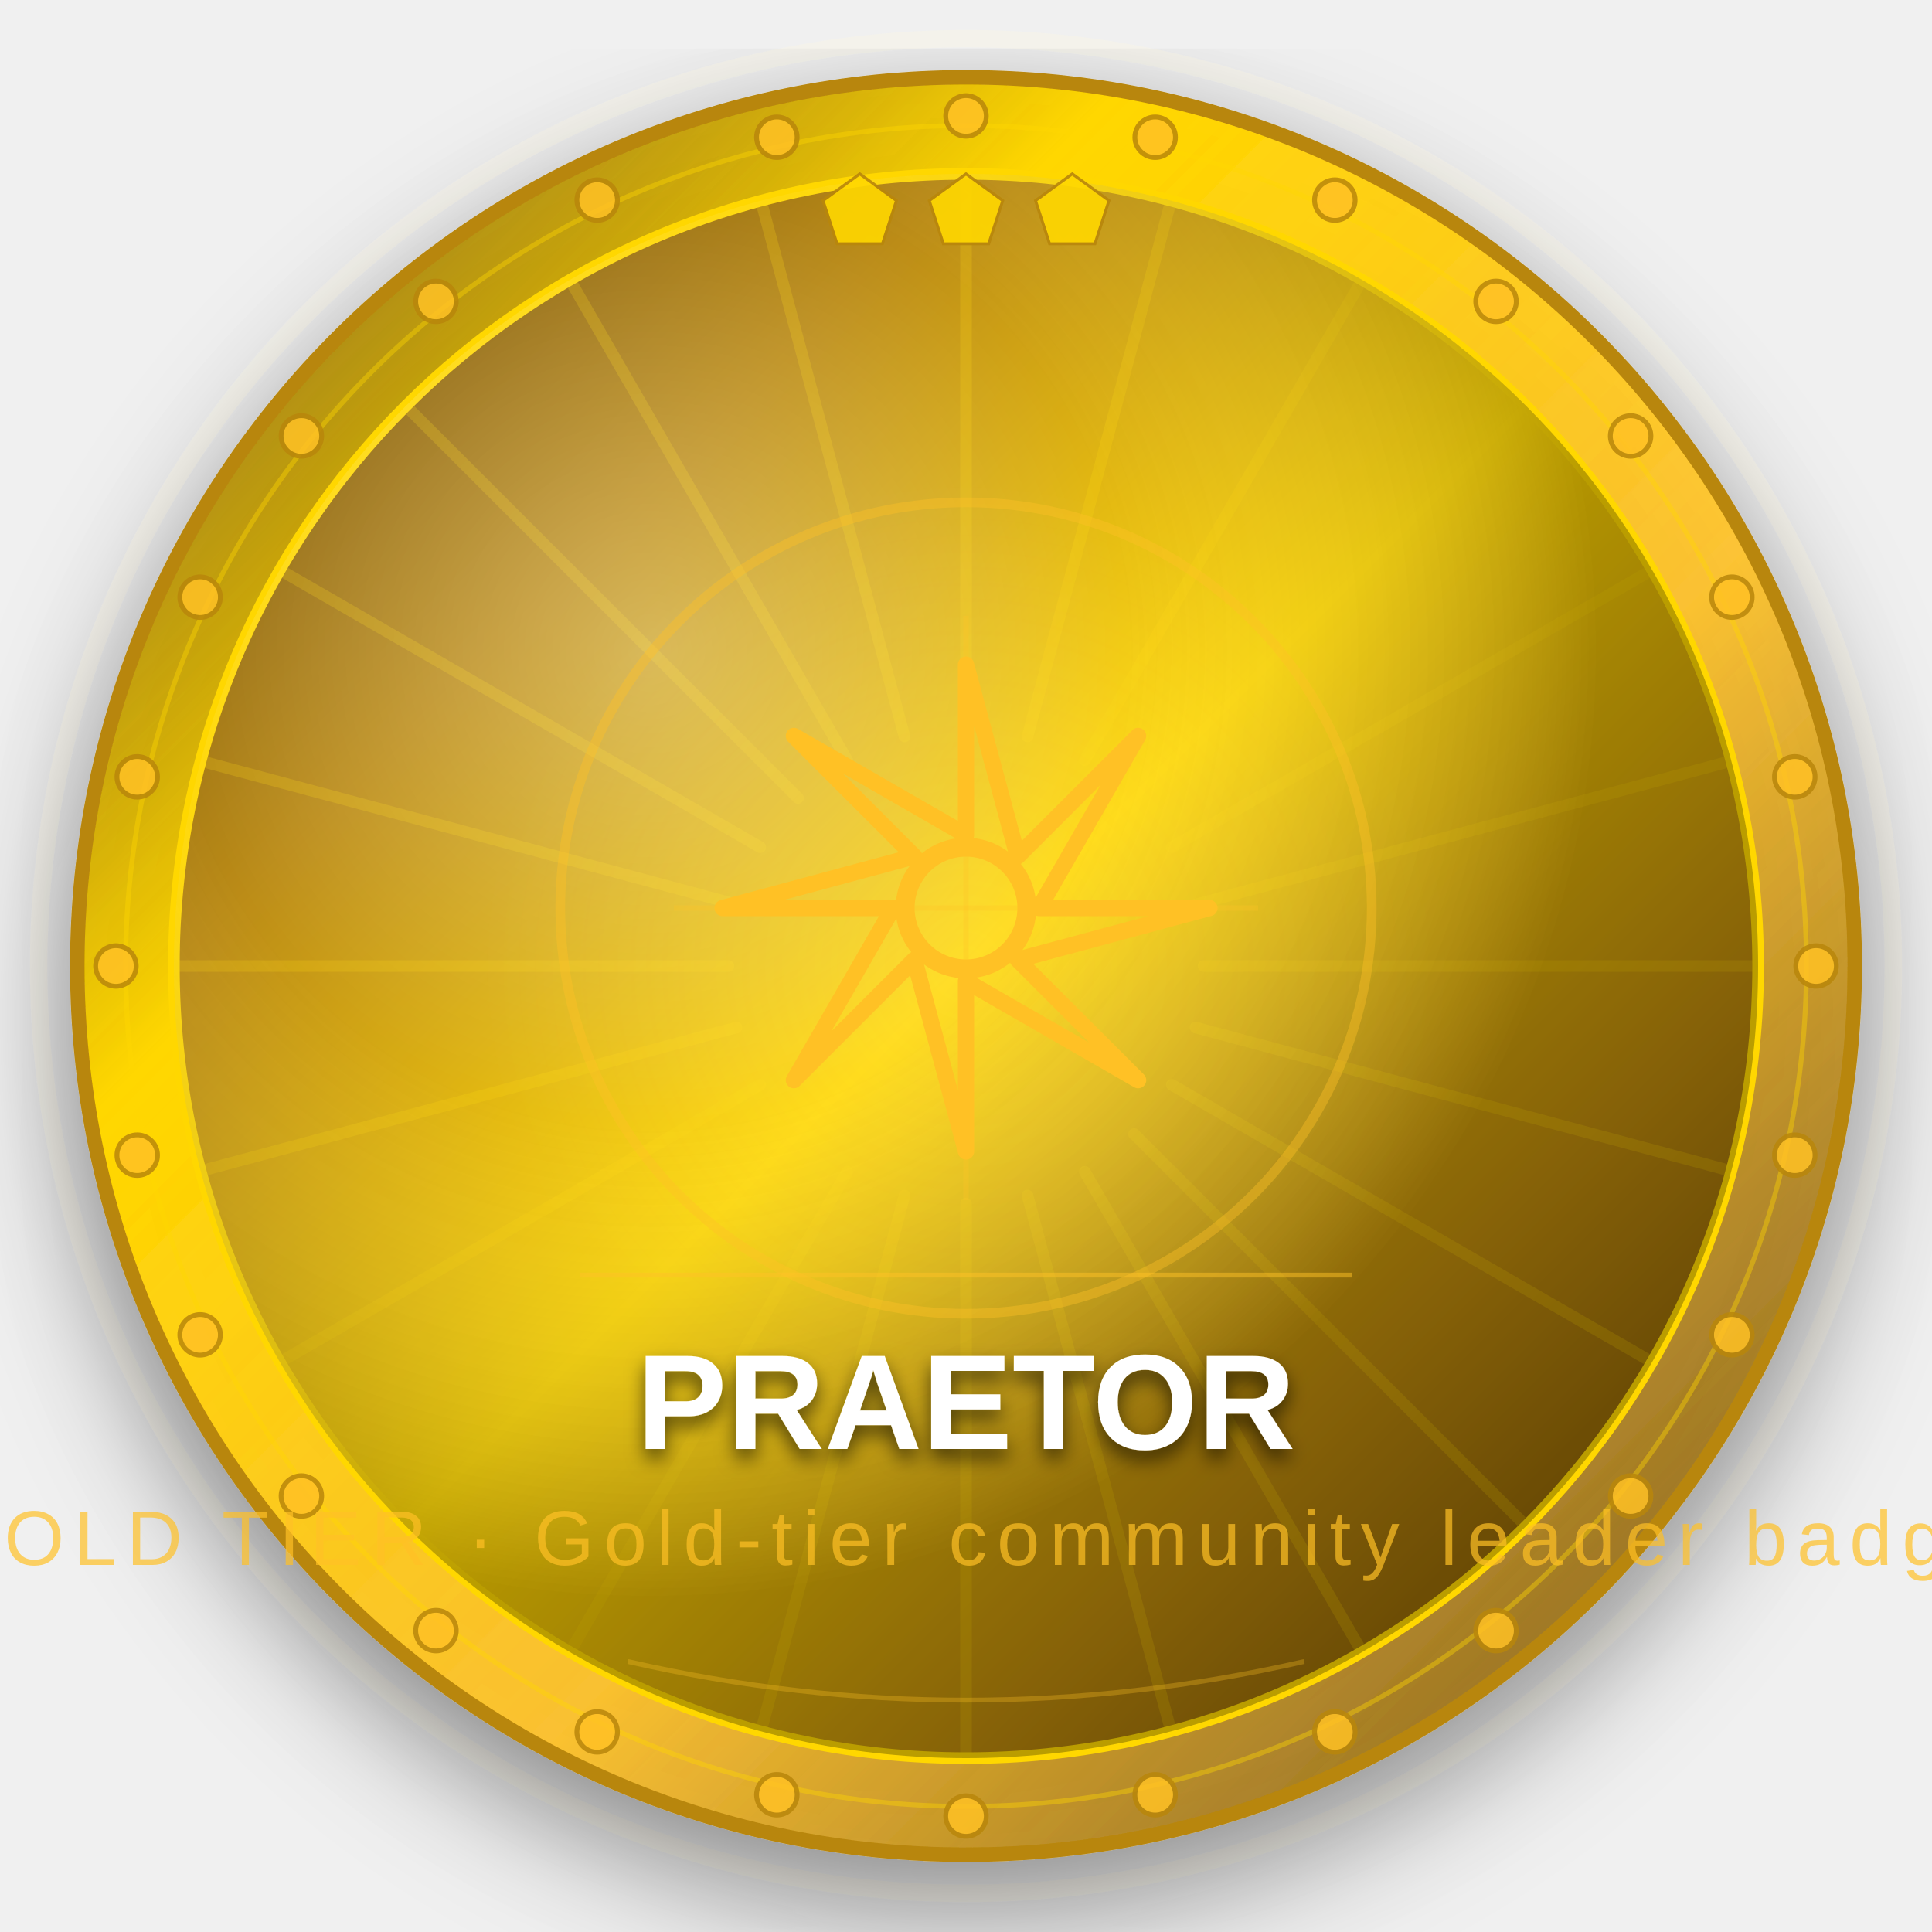
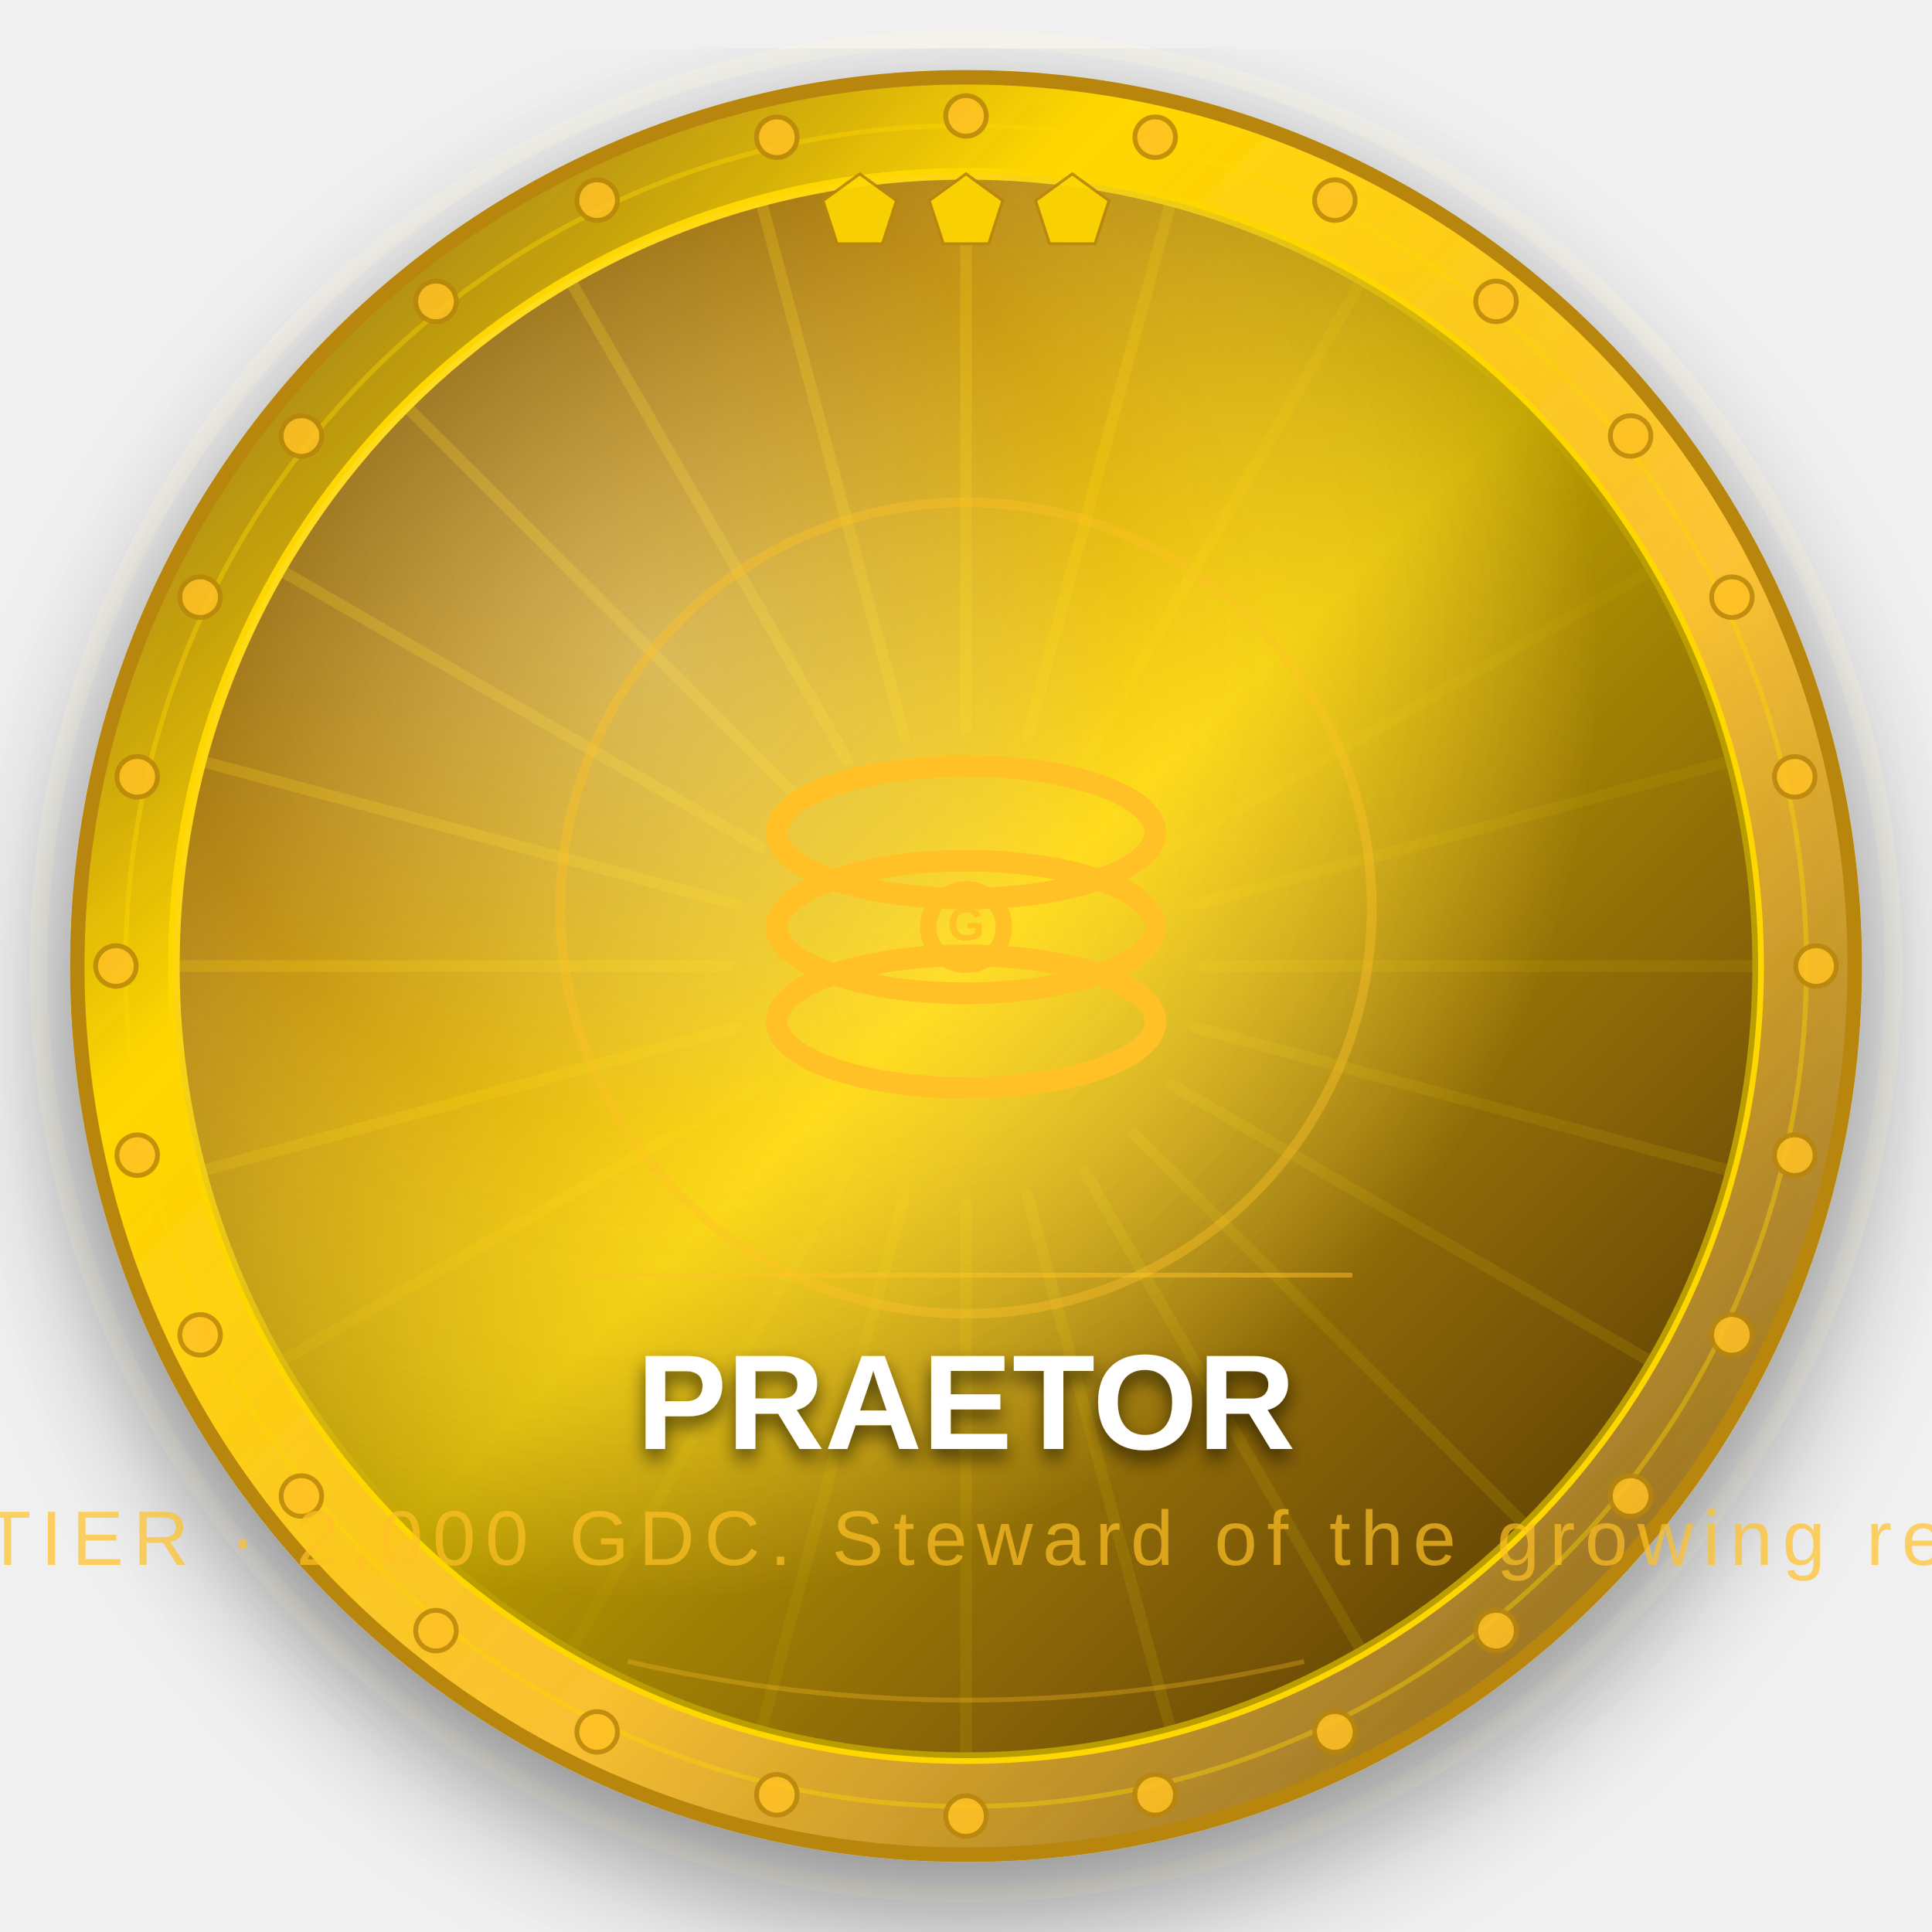
<svg xmlns="http://www.w3.org/2000/svg" viewBox="0 0 200 200" width="200" height="200">
  <defs>
    <linearGradient id="b8" x1="0%" y1="0%" x2="100%" y2="100%">
      <stop offset="0%" stop-color="#5C3A00" />
      <stop offset="25%" stop-color="#B8860B" />
      <stop offset="50%" stop-color="#FFD700" />
      <stop offset="75%" stop-color="#B8860B" />
      <stop offset="100%" stop-color="#5C3A00" />
    </linearGradient>
    <linearGradient id="r8" x1="0%" y1="0%" x2="100%" y2="100%">
      <stop offset="0%" stop-color="#5C3A00" stop-opacity="0.8" />
      <stop offset="30%" stop-color="#FFD700" stop-opacity="1" />
      <stop offset="60%" stop-color="#FFC125" stop-opacity="0.9" />
      <stop offset="100%" stop-color="#5C3A00" stop-opacity="0.8" />
    </linearGradient>
    <radialGradient id="s8" cx="30%" cy="30%" r="60%">
      <stop offset="0%" stop-color="#fff" stop-opacity="0.32" />
      <stop offset="50%" stop-color="#fff" stop-opacity="0.05" />
      <stop offset="100%" stop-color="#000" stop-opacity="0.27" />
    </radialGradient>
    <radialGradient id="c8" cx="50%" cy="50%" r="50%">
      <stop offset="0%" stop-color="#FFF8DC" stop-opacity="0.12" />
      <stop offset="100%" stop-color="#FFF8DC" stop-opacity="0" />
    </radialGradient>
    <filter id="sh8" x="-30%" y="-30%" width="160%" height="160%">
      <feDropShadow dx="0" dy="5" stdDeviation="6" flood-color="#000" flood-opacity="0.45" />
    </filter>
  </defs>
  <circle cx="100" cy="100" r="96" fill="none" stroke="#FFF8DC" stroke-width="1.8" opacity="0.25" filter="url(#sh8)" />
  <circle cx="100" cy="100" r="92" fill="url(#r8)" stroke="#B8860B" stroke-width="1.5" filter="url(#sh8)" />
  <circle cx="100" cy="100" r="87" fill="none" stroke="#FFD700" stroke-width="0.5" opacity="0.4" />
  <circle cx="100" cy="100" r="82" fill="url(#b8)" stroke="#FFD700" stroke-width="1.2" />
  <line x1="124.6" y1="100" x2="182" y2="100" stroke="#FFD700" stroke-width="1.2" opacity="0.22" stroke-linecap="round" />
  <line x1="123.762" y1="106.367" x2="179.206" y2="121.223" stroke="#FFD700" stroke-width="1.2" opacity="0.22" stroke-linecap="round" />
  <line x1="121.304" y1="112.3" x2="171.014" y2="141" stroke="#FFD700" stroke-width="1.2" opacity="0.22" stroke-linecap="round" />
  <line x1="117.395" y1="117.395" x2="157.983" y2="157.983" stroke="#FFD700" stroke-width="1.2" opacity="0.22" stroke-linecap="round" />
  <line x1="112.3" y1="121.304" x2="141" y2="171.014" stroke="#FFD700" stroke-width="1.2" opacity="0.22" stroke-linecap="round" />
  <line x1="106.367" y1="123.762" x2="121.223" y2="179.206" stroke="#FFD700" stroke-width="1.2" opacity="0.22" stroke-linecap="round" />
  <line x1="100" y1="124.6" x2="100" y2="182" stroke="#FFD700" stroke-width="1.2" opacity="0.22" stroke-linecap="round" />
  <line x1="93.633" y1="123.762" x2="78.777" y2="179.206" stroke="#FFD700" stroke-width="1.2" opacity="0.22" stroke-linecap="round" />
  <line x1="87.7" y1="121.304" x2="59" y2="171.014" stroke="#FFD700" stroke-width="1.2" opacity="0.22" stroke-linecap="round" />
  <line x1="82.605" y1="117.395" x2="42.017" y2="157.983" stroke="#FFD700" stroke-width="1.2" opacity="0.22" stroke-linecap="round" />
  <line x1="78.696" y1="112.3" x2="28.986" y2="141" stroke="#FFD700" stroke-width="1.2" opacity="0.22" stroke-linecap="round" />
  <line x1="76.238" y1="106.367" x2="20.794" y2="121.223" stroke="#FFD700" stroke-width="1.2" opacity="0.22" stroke-linecap="round" />
  <line x1="75.4" y1="100" x2="18" y2="100" stroke="#FFD700" stroke-width="1.2" opacity="0.22" stroke-linecap="round" />
  <line x1="76.238" y1="93.633" x2="20.794" y2="78.777" stroke="#FFD700" stroke-width="1.2" opacity="0.22" stroke-linecap="round" />
  <line x1="78.696" y1="87.7" x2="28.986" y2="59" stroke="#FFD700" stroke-width="1.2" opacity="0.22" stroke-linecap="round" />
  <line x1="82.605" y1="82.605" x2="42.017" y2="42.017" stroke="#FFD700" stroke-width="1.2" opacity="0.22" stroke-linecap="round" />
  <line x1="87.7" y1="78.696" x2="59" y2="28.986" stroke="#FFD700" stroke-width="1.2" opacity="0.22" stroke-linecap="round" />
  <line x1="93.633" y1="76.238" x2="78.777" y2="20.794" stroke="#FFD700" stroke-width="1.2" opacity="0.22" stroke-linecap="round" />
  <line x1="100" y1="75.4" x2="100" y2="18" stroke="#FFD700" stroke-width="1.2" opacity="0.22" stroke-linecap="round" />
  <line x1="106.367" y1="76.238" x2="121.223" y2="20.794" stroke="#FFD700" stroke-width="1.2" opacity="0.22" stroke-linecap="round" />
  <line x1="112.3" y1="78.696" x2="141" y2="28.986" stroke="#FFD700" stroke-width="1.2" opacity="0.22" stroke-linecap="round" />
  <line x1="117.395" y1="82.605" x2="157.983" y2="42.017" stroke="#FFD700" stroke-width="1.2" opacity="0.22" stroke-linecap="round" />
  <line x1="121.304" y1="87.7" x2="171.014" y2="59" stroke="#FFD700" stroke-width="1.2" opacity="0.22" stroke-linecap="round" />
  <line x1="123.762" y1="93.633" x2="179.206" y2="78.777" stroke="#FFD700" stroke-width="1.2" opacity="0.22" stroke-linecap="round" />
  <circle cx="100" cy="100" r="50" fill="url(#c8)" />
  <circle cx="100" cy="100" r="82" fill="url(#s8)" />
  <circle cx="100" cy="12" r="2.1" fill="#FFC125" stroke="#B8860B" stroke-width="0.5" opacity="0.85" />
  <circle cx="119.582" cy="14.206" r="2.1" fill="#FFC125" stroke="#B8860B" stroke-width="0.5" opacity="0.85" />
  <circle cx="138.182" cy="20.715" r="2.1" fill="#FFC125" stroke="#B8860B" stroke-width="0.5" opacity="0.85" />
  <circle cx="154.867" cy="31.199" r="2.1" fill="#FFC125" stroke="#B8860B" stroke-width="0.5" opacity="0.85" />
  <circle cx="168.801" cy="45.133" r="2.1" fill="#FFC125" stroke="#B8860B" stroke-width="0.5" opacity="0.85" />
  <circle cx="179.285" cy="61.818" r="2.1" fill="#FFC125" stroke="#B8860B" stroke-width="0.5" opacity="0.85" />
  <circle cx="185.794" cy="80.418" r="2.1" fill="#FFC125" stroke="#B8860B" stroke-width="0.5" opacity="0.85" />
  <circle cx="188" cy="100" r="2.1" fill="#FFC125" stroke="#B8860B" stroke-width="0.5" opacity="0.85" />
  <circle cx="185.794" cy="119.582" r="2.1" fill="#FFC125" stroke="#B8860B" stroke-width="0.5" opacity="0.85" />
  <circle cx="179.285" cy="138.182" r="2.1" fill="#FFC125" stroke="#B8860B" stroke-width="0.5" opacity="0.85" />
  <circle cx="168.801" cy="154.867" r="2.1" fill="#FFC125" stroke="#B8860B" stroke-width="0.5" opacity="0.85" />
  <circle cx="154.867" cy="168.801" r="2.1" fill="#FFC125" stroke="#B8860B" stroke-width="0.5" opacity="0.85" />
  <circle cx="138.182" cy="179.285" r="2.1" fill="#FFC125" stroke="#B8860B" stroke-width="0.5" opacity="0.85" />
  <circle cx="119.582" cy="185.794" r="2.1" fill="#FFC125" stroke="#B8860B" stroke-width="0.5" opacity="0.85" />
  <circle cx="100" cy="188" r="2.1" fill="#FFC125" stroke="#B8860B" stroke-width="0.5" opacity="0.85" />
  <circle cx="80.418" cy="185.794" r="2.1" fill="#FFC125" stroke="#B8860B" stroke-width="0.5" opacity="0.85" />
  <circle cx="61.818" cy="179.285" r="2.1" fill="#FFC125" stroke="#B8860B" stroke-width="0.5" opacity="0.85" />
  <circle cx="45.133" cy="168.801" r="2.1" fill="#FFC125" stroke="#B8860B" stroke-width="0.5" opacity="0.85" />
  <circle cx="31.199" cy="154.867" r="2.1" fill="#FFC125" stroke="#B8860B" stroke-width="0.5" opacity="0.85" />
  <circle cx="20.715" cy="138.182" r="2.1" fill="#FFC125" stroke="#B8860B" stroke-width="0.5" opacity="0.85" />
  <circle cx="14.206" cy="119.582" r="2.1" fill="#FFC125" stroke="#B8860B" stroke-width="0.5" opacity="0.85" />
  <circle cx="12" cy="100" r="2.1" fill="#FFC125" stroke="#B8860B" stroke-width="0.5" opacity="0.85" />
  <circle cx="14.206" cy="80.418" r="2.1" fill="#FFC125" stroke="#B8860B" stroke-width="0.5" opacity="0.85" />
  <circle cx="20.715" cy="61.818" r="2.1" fill="#FFC125" stroke="#B8860B" stroke-width="0.5" opacity="0.85" />
  <circle cx="31.199" cy="45.133" r="2.1" fill="#FFC125" stroke="#B8860B" stroke-width="0.5" opacity="0.85" />
  <circle cx="45.133" cy="31.199" r="2.1" fill="#FFC125" stroke="#B8860B" stroke-width="0.5" opacity="0.85" />
  <circle cx="61.818" cy="20.715" r="2.1" fill="#FFC125" stroke="#B8860B" stroke-width="0.5" opacity="0.85" />
  <circle cx="80.418" cy="14.206" r="2.1" fill="#FFC125" stroke="#B8860B" stroke-width="0.5" opacity="0.85" />
  <polygon points="89,18 92.804,20.764 91.351,25.236 86.649,25.236 85.196,20.764" fill="#FFD700" stroke="#B8860B" stroke-width="0.3" opacity="0.9" />
  <polygon points="100,18 103.804,20.764 102.351,25.236 97.649,25.236 96.196,20.764" fill="#FFD700" stroke="#B8860B" stroke-width="0.3" opacity="0.9" />
  <polygon points="111,18 114.804,20.764 113.351,25.236 108.649,25.236 107.196,20.764" fill="#FFD700" stroke="#B8860B" stroke-width="0.3" opacity="0.9" />
  <circle cx="100" cy="94" r="42" fill="none" stroke="#FFC125" stroke-width="1" opacity="0.4" />
  <g>
    <g transform="translate(100,94)">
-       <polygon points="7.56,0 25.2,0 5.346,5.346 17.819,17.819 4.629164900776995e-16,7.56 1.543054966925665e-15,25.2 -5.346,5.346 -17.819,17.819 -7.56,9.25832980155399e-16 -25.2,3.08610993385133e-15 -5.346,-5.346 -17.819,-17.819 -1.3887494702330984e-15,-7.56 -4.6291649007769944e-15,-25.2 5.346,-5.346 17.819,-17.819" fill="none" stroke="#FFC125" stroke-width="1.68" stroke-linejoin="round" />
-       <circle cx="0" cy="0" r="6.3" fill="none" stroke="#FFC125" stroke-width="1.96" />
-       <line x1="-30.24" y1="0" x2="30.24" y2="0" stroke="#FFC125" stroke-width="0.56" opacity="0.3" />
-       <line x1="0" y1="-30.24" x2="0" y2="30.24" stroke="#FFC125" stroke-width="0.56" opacity="0.3" />
+       <ellipse cx="0" cy="-7.84" rx="19.6" ry="6.86" fill="none" stroke="#FFC125" stroke-width="2.24" />
+       <ellipse cx="0" cy="1.96" rx="19.6" ry="6.86" fill="none" stroke="#FFC125" stroke-width="2.24" />
+       <ellipse cx="0" cy="11.76" rx="19.6" ry="6.86" fill="none" stroke="#FFC125" stroke-width="2.24" />
+       <circle cx="0" cy="1.96" r="3.92" fill="none" stroke="#FFC125" stroke-width="1.68" />
+       <text x="0" y="3.332" text-anchor="middle" font-size="4.9" fill="#FFC125" font-weight="bold" font-family="Arial">G</text>
    </g>
  </g>
  <line x1="60" y1="132" x2="140" y2="132" stroke="#FFC125" stroke-width="0.5" opacity="0.5" />
  <text x="100" y="150" text-anchor="middle" font-size="14" font-weight="bold" fill="#fff" font-family="Arial,sans-serif" filter="drop-shadow(0 1px 1px rgba(0,0,0,0.6))">PRAETOR</text>
-   <text x="100" y="162" text-anchor="middle" font-size="8" fill="#FFC125" opacity="0.7" font-family="Arial,sans-serif" letter-spacing="1">GOLD TIER · Gold-tier community leader badge</text>
+   <text x="100" y="162" text-anchor="middle" font-size="8" fill="#FFC125" opacity="0.7" font-family="Arial,sans-serif" letter-spacing="1">GOLD TIER · 2,000 GDC. Steward of the growing republic.</text>
  <path d="M65 172 Q100 180 135 172" fill="none" stroke="#FFC125" stroke-width="0.5" opacity="0.3" />
</svg>
